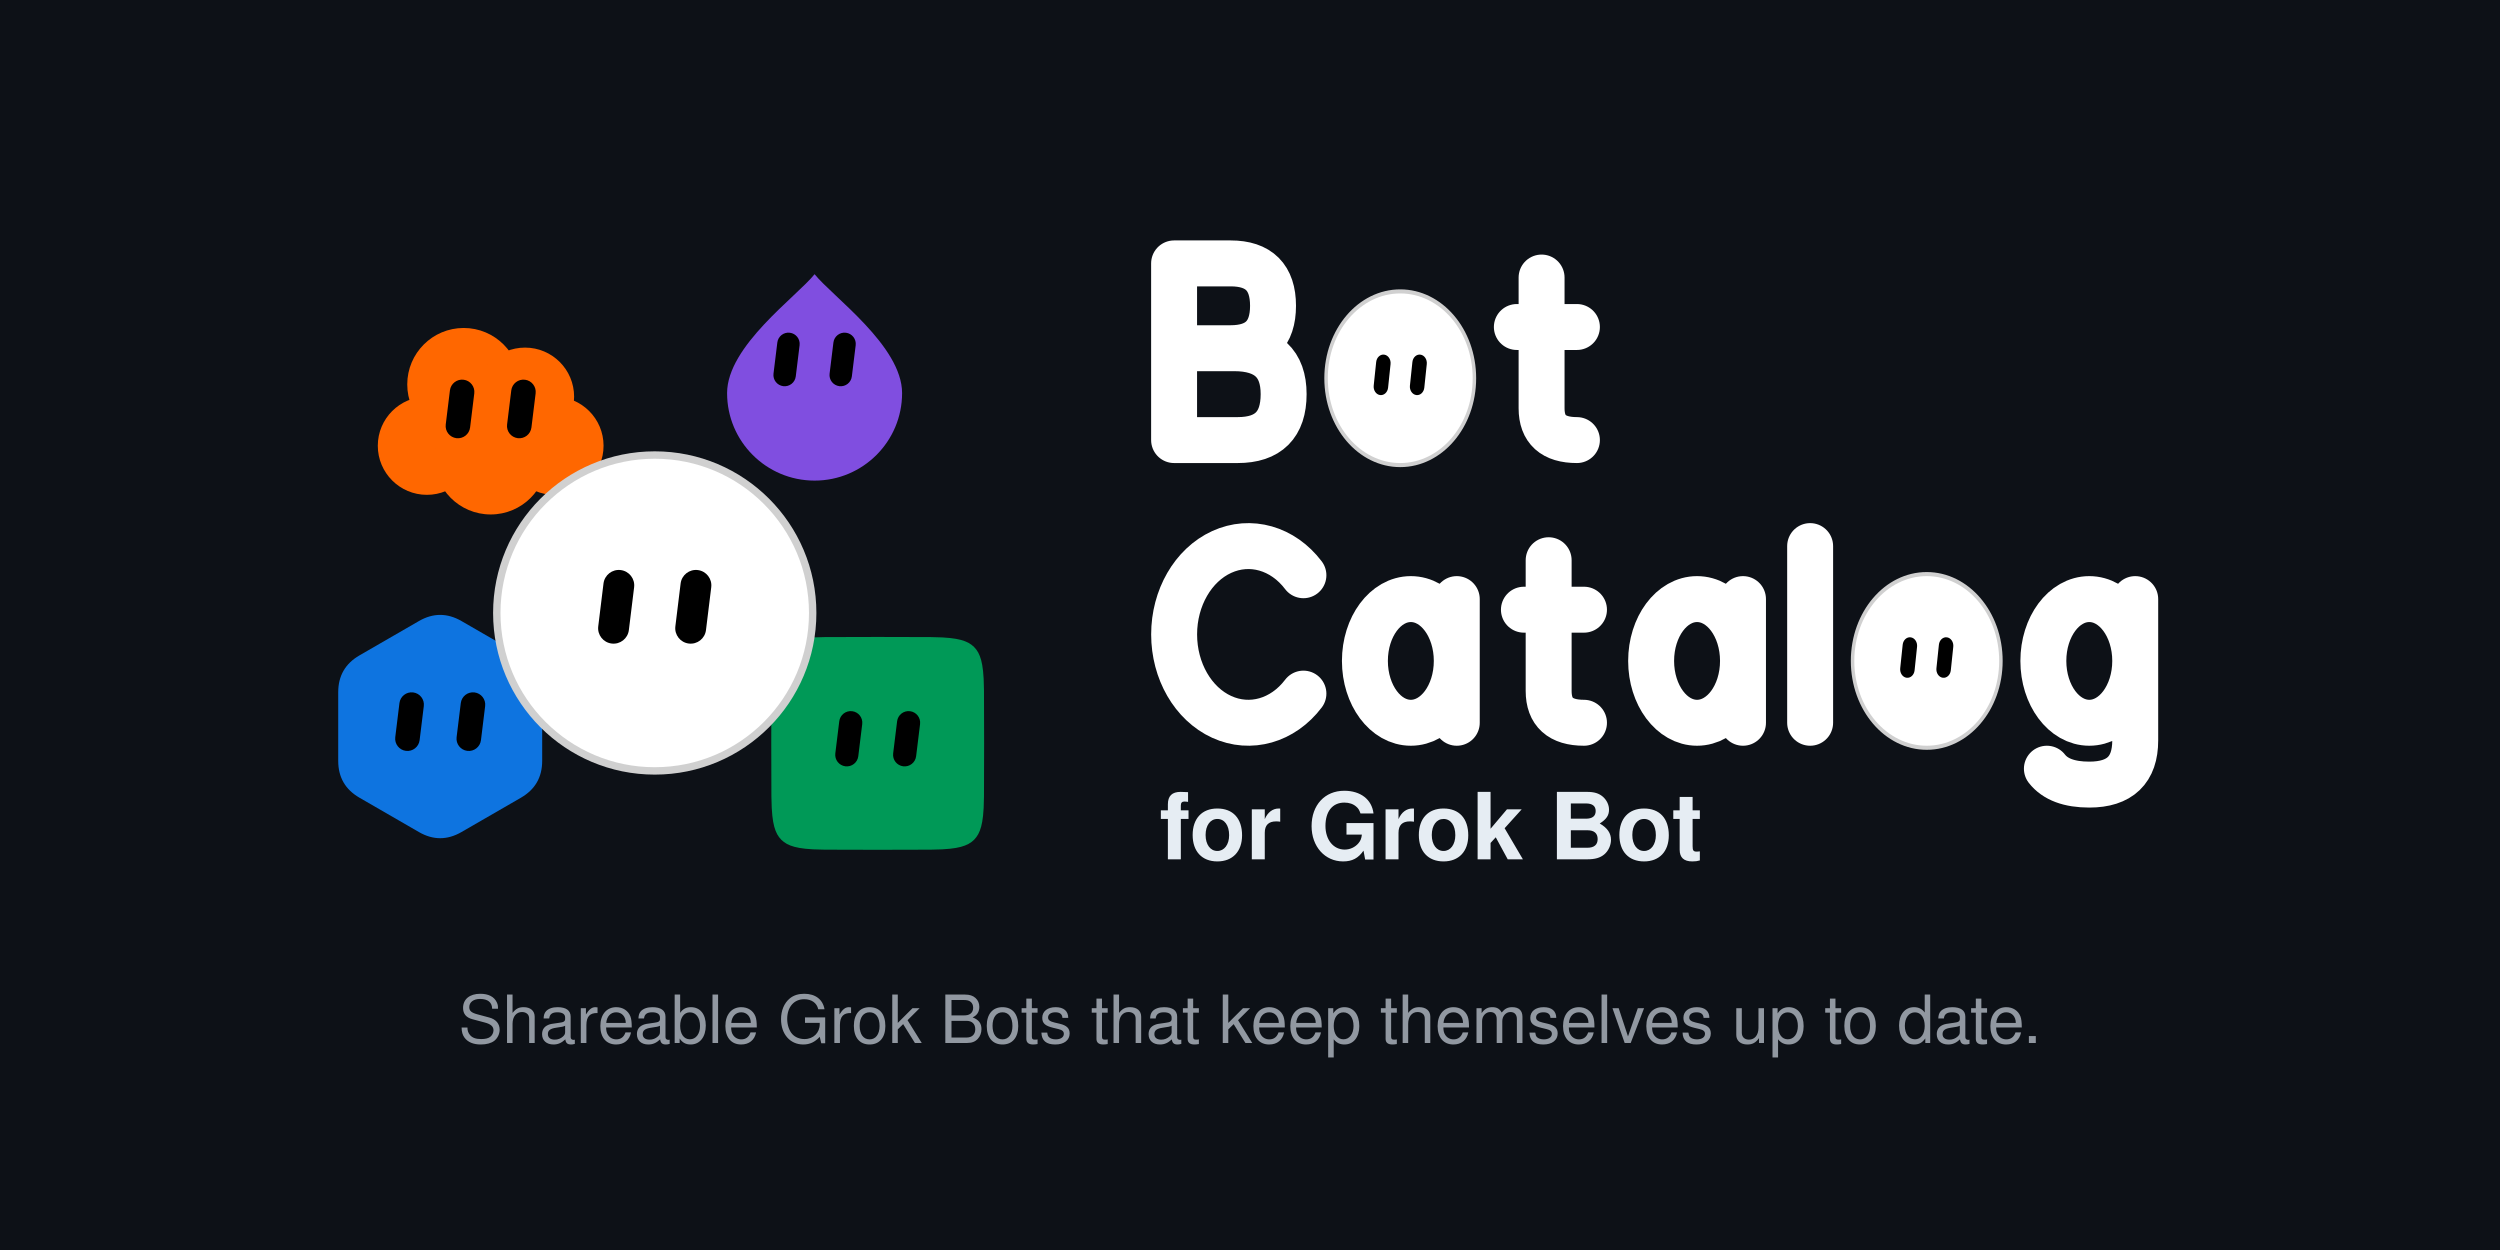
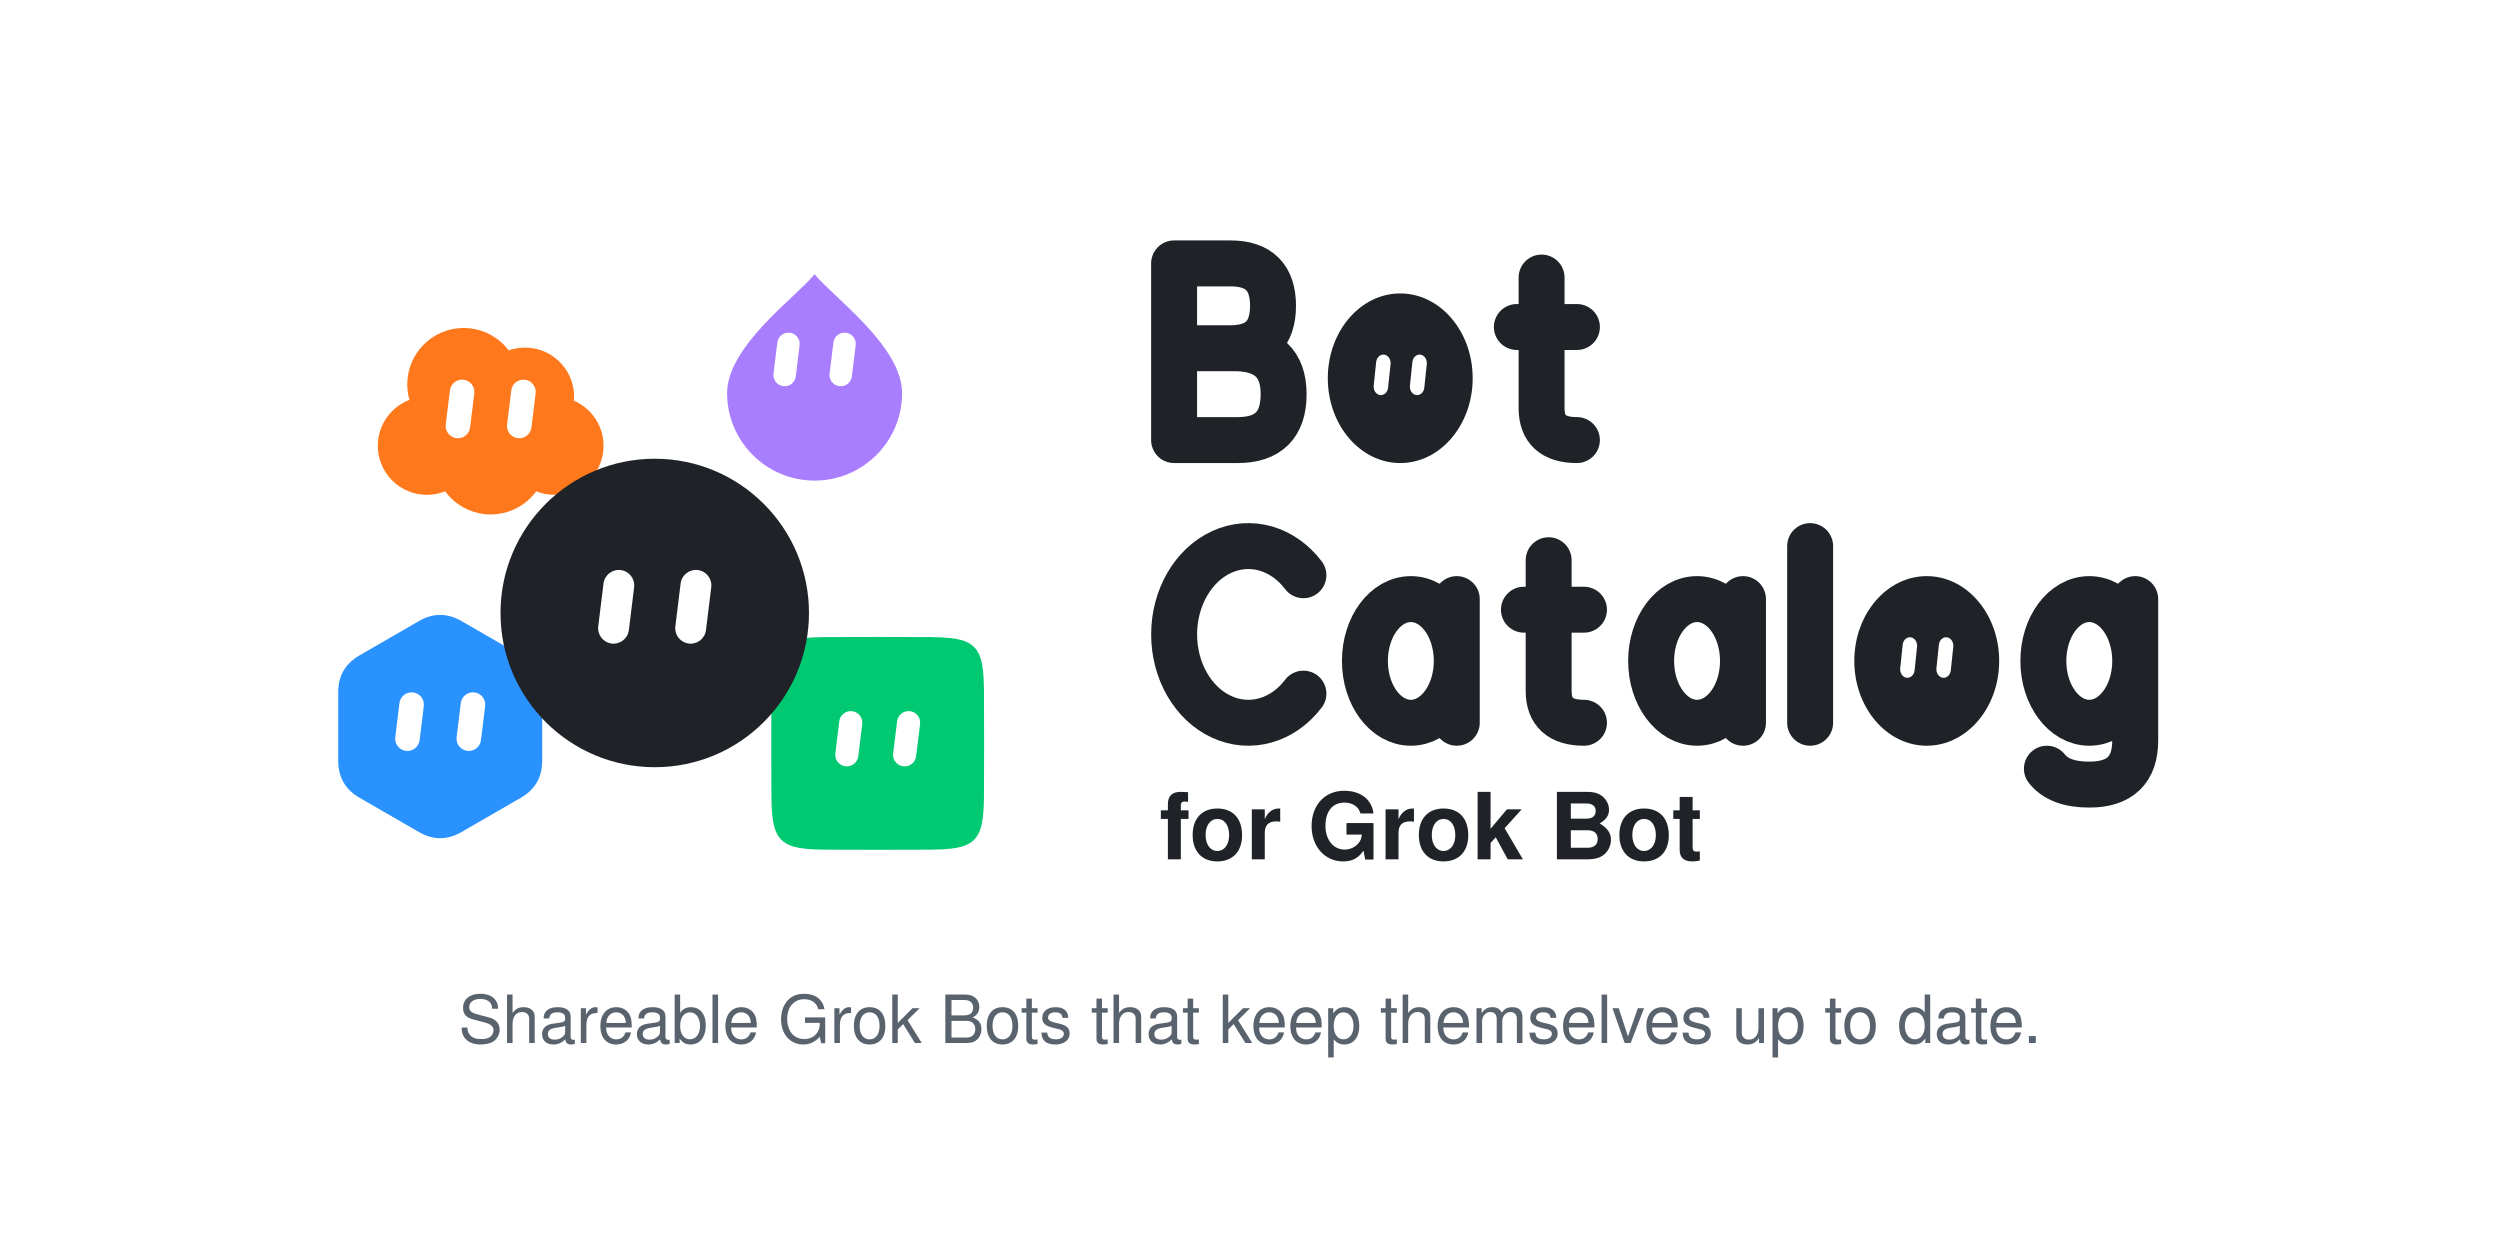
<svg xmlns="http://www.w3.org/2000/svg" viewBox="0 0 1280 640" width="1280" height="640" role="img" aria-label="Bot Catalog for Grok Bot">
-   <rect width="1280" height="640" fill="#0D1117" />
+   <rect width="1280" height="640" fill="#FFFFFF" />
  <g transform="translate(150.0 106.0) scale(2.1538)">
    <g transform="translate(0 0)">
      <svg viewBox="0 0 455 169" width="455" height="169" role="img" aria-label="Bot Catalog for Grok Bot">
        <style>
.body { transform-origin: 30px 30px; animation: breathe 3.2s ease-in-out var(--d, 0s) infinite; }
.look { animation: look 8s ease-in-out var(--d, 0s) infinite; }
.blink { transform-box: fill-box; transform-origin: center; animation: blink 8s var(--d, 0s) infinite; }
@keyframes breathe { 50% { transform: scale(1.05); } }
@keyframes look {
  0%, 10% { transform: translate(0, 0); }
  16%, 32% { transform: translate(-2.6px, -0.4px); }
  38%, 48% { transform: translate(0, 0); }
  54%, 70% { transform: translate(2.6px, 0.6px); }
  76%, 86% { transform: translate(1.2px, -1.8px); }
  92%, 100% { transform: translate(0, 0); }
}
@keyframes blink {
  0%, 34%, 38%, 88%, 92%, 100% { transform: scaleY(1); }
  36%, 90% { transform: scaleY(0.12); }
}
@media (prefers-reduced-motion: reduce) { .body, .look, .blink { animation: none; } }
</style>
        <g transform="translate(0 8.5)">
          <svg x="92" y="0" width="64" height="64" viewBox="0 0 60 60" style="--d: -5.7s">
            <g class="body violet">
-               <g class="skin" fill="#804EE0" color="#804EE0">
+               <g class="skin" fill="#A97EFE" color="#A97EFE">
                <path d="M30 7 C34 12 49.5 23 49.5 33.5 A19.5 19.5 0 0 1 10.5 33.5 C10.5 23 26 12 30 7 Z" />
              </g>
              <g class="look">
                <g transform="rotate(7 23.75 26)">
-                   <rect class="blink" x="21.25" y="20.00" width="5" height="12" rx="2.5" fill="#000000" />
+                   <rect class="blink" x="21.25" y="20.00" width="5" height="12" rx="2.5" fill="#FFFFFF" />
                </g>
                <g transform="rotate(7 36.25 26)">
-                   <rect class="blink" x="33.75" y="20.00" width="5" height="12" rx="2.5" fill="#000000" />
+                   <rect class="blink" x="33.75" y="20.00" width="5" height="12" rx="2.5" fill="#FFFFFF" />
                </g>
              </g>
            </g>
          </svg>
          <svg x="12" y="8" width="70" height="70" viewBox="0 0 60 60" style="--d: -2.1s">
            <g class="body orange">
-               <g class="skin" fill="#FF6700" color="#FF6700">
+               <g class="skin" fill="#FF781C" color="#FF781C">
                <circle cx="24.5" cy="22" r="11.5" />
                <circle cx="37" cy="24.5" r="10" />
                <circle cx="17" cy="34.5" r="10" />
                <circle cx="43" cy="34.5" r="10" />
                <circle cx="30" cy="37" r="11.5" />
              </g>
              <g class="look">
                <g transform="rotate(7 23.75 27)">
-                   <rect class="blink" x="21.25" y="21.00" width="5" height="12" rx="2.5" fill="#000000" />
+                   <rect class="blink" x="21.25" y="21.00" width="5" height="12" rx="2.5" fill="#FFFFFF" />
                </g>
                <g transform="rotate(7 36.25 27)">
-                   <rect class="blink" x="33.75" y="21.00" width="5" height="12" rx="2.5" fill="#000000" />
+                   <rect class="blink" x="33.75" y="21.00" width="5" height="12" rx="2.5" fill="#FFFFFF" />
                </g>
              </g>
            </g>
          </svg>
          <svg x="0" y="80" width="70" height="70" viewBox="0 0 60 60" style="--d: -0.0s">
            <g class="body blue">
-               <g class="skin" fill="#0E74E0" color="#0E74E0">
+               <g class="skin" fill="#2A92FE" color="#2A92FE">
                <path d="M25.67 8.50 Q30.00 6.00 34.33 8.50 L46.45 15.50 Q50.78 18.00 50.78 23.00 L50.78 37.00 Q50.78 42.00 46.45 44.50 L34.33 51.50 Q30.00 54.00 25.67 51.50 L13.55 44.50 Q9.22 42.00 9.22 37.00 L9.22 23.00 Q9.22 18.00 13.55 15.50 Z" />
              </g>
              <g class="look">
                <g transform="rotate(7 23.75 29)">
-                   <rect class="blink" x="21.25" y="23.00" width="5" height="12" rx="2.5" fill="#000000" />
+                   <rect class="blink" x="21.25" y="23.00" width="5" height="12" rx="2.5" fill="#FFFFFF" />
                </g>
                <g transform="rotate(7 36.25 29)">
-                   <rect class="blink" x="33.75" y="23.00" width="5" height="12" rx="2.5" fill="#000000" />
+                   <rect class="blink" x="33.75" y="23.00" width="5" height="12" rx="2.5" fill="#FFFFFF" />
                </g>
              </g>
            </g>
          </svg>
          <svg x="106" y="86" width="66" height="66" viewBox="0 0 60 60" style="--d: -1.2s">
            <g class="body green">
-               <g class="skin" fill="#009957" color="#009957">
+               <g class="skin" fill="#00C972" color="#00C972">
                <path d="M53.00 30.00 L52.97 41.45 L52.90 43.95 L52.77 45.63 L52.59 46.93 L52.36 47.98 L52.07 48.87 L51.73 49.62 L51.31 50.27 L50.83 50.83 L50.27 51.31 L49.62 51.73 L48.87 52.07 L47.98 52.36 L46.93 52.59 L45.63 52.77 L43.95 52.90 L41.45 52.97 L30.00 53.00 L18.55 52.97 L16.05 52.90 L14.37 52.77 L13.07 52.59 L12.02 52.36 L11.13 52.07 L10.38 51.73 L9.73 51.31 L9.17 50.83 L8.69 50.27 L8.27 49.62 L7.93 48.87 L7.64 47.98 L7.41 46.93 L7.23 45.63 L7.10 43.95 L7.03 41.45 L7.00 30.00 L7.03 18.55 L7.10 16.05 L7.23 14.37 L7.41 13.07 L7.64 12.02 L7.93 11.13 L8.27 10.38 L8.69 9.73 L9.17 9.17 L9.73 8.69 L10.38 8.27 L11.13 7.93 L12.02 7.64 L13.07 7.41 L14.37 7.23 L16.05 7.10 L18.55 7.03 L30.00 7.00 L41.45 7.03 L43.95 7.10 L45.63 7.23 L46.93 7.41 L47.98 7.64 L48.87 7.93 L49.62 8.27 L50.27 8.69 L50.83 9.17 L51.31 9.73 L51.73 10.38 L52.07 11.13 L52.36 12.02 L52.59 13.07 L52.77 14.37 L52.90 16.05 L52.97 18.55 Z" />
              </g>
              <g class="look">
                <g transform="rotate(7 23.75 29)">
-                   <rect class="blink" x="21.25" y="23.00" width="5" height="12" rx="2.5" fill="#000000" />
+                   <rect class="blink" x="21.25" y="23.00" width="5" height="12" rx="2.5" fill="#FFFFFF" />
                </g>
                <g transform="rotate(7 36.25 29)">
-                   <rect class="blink" x="33.75" y="23.00" width="5" height="12" rx="2.5" fill="#000000" />
+                   <rect class="blink" x="33.75" y="23.00" width="5" height="12" rx="2.5" fill="#FFFFFF" />
                </g>
              </g>
            </g>
          </svg>
          <svg x="42" y="44" width="88" height="88" viewBox="0 0 60 60" style="--d: -4.3s">
-             <g class="body white">
-               <g fill="#D0D0D0" stroke="#D0D0D0" stroke-width="2.4">
-                 <circle cx="30" cy="30" r="25" />
-               </g>
-               <g class="skin" fill="#FFFFFF" color="#FFFFFF">
+             <g class="body ink">
+               <g class="skin" fill="#1F2328" color="#1F2328">
                <circle cx="30" cy="30" r="25" />
              </g>
              <g class="look">
                <g transform="rotate(7 23.75 29)">
-                   <rect class="blink" x="21.25" y="23.00" width="5" height="12" rx="2.5" fill="#000000" />
+                   <rect class="blink" x="21.25" y="23.00" width="5" height="12" rx="2.5" fill="#FFFFFF" />
                </g>
                <g transform="rotate(7 36.25 29)">
-                   <rect class="blink" x="33.75" y="23.00" width="5" height="12" rx="2.5" fill="#000000" />
+                   <rect class="blink" x="33.75" y="23.00" width="5" height="12" rx="2.5" fill="#FFFFFF" />
                </g>
              </g>
            </g>
          </svg>
        </g>
        <g transform="translate(204 7.94)" fill="none" stroke-width="2.6" stroke-linecap="round" stroke-linejoin="round">
          <g transform="translate(0 0) scale(4.2)">
-             <path transform="translate(1.30 1.3)" d="M0 0 V10 H3.6 Q6.2 10 6.2 7.4 Q6.2 4.8 3.4 4.8 H0 M0 0 H3.2 Q5.6 0 5.6 2.4 Q5.6 4.8 3.2 4.8 H0" stroke="#FFFFFF" />
+             <path transform="translate(1.30 1.3)" d="M0 0 V10 H3.6 Q6.2 10 6.2 7.4 Q6.2 4.8 3.4 4.8 H0 M0 0 H3.2 Q5.6 0 5.6 2.4 Q5.6 4.8 3.2 4.8 H0" stroke="#1F2328" />
            <svg x="9.18" y="2.04" width="9.84" height="11.52" viewBox="0 0 60 60" preserveAspectRatio="none" style="--d: -1.3s">
-               <g class="body white">
-                 <g fill="#D0D0D0" stroke="#D0D0D0" stroke-width="2.4">
-                   <circle cx="30" cy="30" r="25" />
-                 </g>
-                 <g class="skin" fill="#FFFFFF" color="#FFFFFF">
+               <g class="body ink">
+                 <g class="skin" fill="#1F2328" color="#1F2328">
                  <circle cx="30" cy="30" r="25" />
                </g>
                <g class="look">
                  <g transform="rotate(7 23.75 29)">
-                     <rect class="blink" x="21.25" y="23.00" width="5" height="12" rx="2.5" fill="#000000" />
+                     <rect class="blink" x="21.25" y="23.00" width="5" height="12" rx="2.5" fill="#FFFFFF" />
                  </g>
                  <g transform="rotate(7 36.25 29)">
-                     <rect class="blink" x="33.75" y="23.00" width="5" height="12" rx="2.5" fill="#000000" />
+                     <rect class="blink" x="33.75" y="23.00" width="5" height="12" rx="2.5" fill="#FFFFFF" />
                  </g>
                </g>
              </g>
            </svg>
-             <path transform="translate(20.70 1.3)" d="M1.4 0.8 V8.2 Q1.4 10 3.4 10 M0 3.6 L3.4 3.6" stroke="#FFFFFF" />
+             <path transform="translate(20.70 1.3)" d="M1.4 0.8 V8.2 Q1.4 10 3.4 10 M0 3.6 L3.4 3.6" stroke="#1F2328" />
          </g>
          <g transform="translate(0 67.2) scale(4.2)">
-             <path transform="translate(1.30 1.3)" d="M7.32 1.65 A4.2 5 0 1 0 7.32 8.35" stroke="#FFFFFF" />
-             <path transform="translate(12.10 1.3)" d="M0 6.5 A2.6 3.5 0 1 0 5.2 6.5 A2.6 3.5 0 1 0 0 6.5 Z M5.2 3 L5.2 10" stroke="#FFFFFF" />
-             <path transform="translate(21.10 1.3)" d="M1.4 0.8 V8.2 Q1.4 10 3.4 10 M0 3.6 L3.4 3.6" stroke="#FFFFFF" />
-             <path transform="translate(28.30 1.3)" d="M0 6.5 A2.6 3.5 0 1 0 5.2 6.5 A2.6 3.5 0 1 0 0 6.5 Z M5.2 3 L5.2 10" stroke="#FFFFFF" />
-             <path transform="translate(37.30 1.3)" d="M0 0 L0 10" stroke="#FFFFFF" />
+             <path transform="translate(1.30 1.3)" d="M7.32 1.65 A4.2 5 0 1 0 7.32 8.35" stroke="#1F2328" />
+             <path transform="translate(12.10 1.3)" d="M0 6.5 A2.6 3.5 0 1 0 5.2 6.5 A2.6 3.5 0 1 0 0 6.5 Z M5.2 3 L5.2 10" stroke="#1F2328" />
+             <path transform="translate(21.10 1.3)" d="M1.4 0.8 V8.2 Q1.4 10 3.4 10 M0 3.6 L3.4 3.6" stroke="#1F2328" />
+             <path transform="translate(28.30 1.3)" d="M0 6.5 A2.6 3.5 0 1 0 5.2 6.5 A2.6 3.5 0 1 0 0 6.5 Z M5.2 3 L5.2 10" stroke="#1F2328" />
+             <path transform="translate(37.30 1.3)" d="M0 0 L0 10" stroke="#1F2328" />
            <svg x="38.98" y="2.04" width="9.84" height="11.52" viewBox="0 0 60 60" preserveAspectRatio="none" style="--d: -2.4s">
-               <g class="body white">
-                 <g fill="#D0D0D0" stroke="#D0D0D0" stroke-width="2.4">
-                   <circle cx="30" cy="30" r="25" />
-                 </g>
-                 <g class="skin" fill="#FFFFFF" color="#FFFFFF">
+               <g class="body ink">
+                 <g class="skin" fill="#1F2328" color="#1F2328">
                  <circle cx="30" cy="30" r="25" />
                </g>
                <g class="look">
                  <g transform="rotate(7 23.75 29)">
-                     <rect class="blink" x="21.25" y="23.00" width="5" height="12" rx="2.5" fill="#000000" />
+                     <rect class="blink" x="21.25" y="23.00" width="5" height="12" rx="2.5" fill="#FFFFFF" />
                  </g>
                  <g transform="rotate(7 36.25 29)">
-                     <rect class="blink" x="33.75" y="23.00" width="5" height="12" rx="2.5" fill="#000000" />
+                     <rect class="blink" x="33.75" y="23.00" width="5" height="12" rx="2.5" fill="#FFFFFF" />
                  </g>
                </g>
              </g>
            </svg>
-             <path transform="translate(50.50 1.3)" d="M0 6.5 A2.6 3.5 0 1 0 5.2 6.5 A2.6 3.5 0 1 0 0 6.5 Z M5.2 3 V11 Q5.2 13.5 2.6 13.5 Q0.9 13.5 0.2 12.6" stroke="#FFFFFF" />
+             <path transform="translate(50.50 1.3)" d="M0 6.5 A2.6 3.5 0 1 0 5.2 6.5 A2.6 3.5 0 1 0 0 6.5 Z M5.2 3 V11 Q5.2 13.5 2.6 13.5 Q0.9 13.5 0.2 12.6" stroke="#1F2328" />
          </g>
-           <text x="2" y="147.12" fill="#E6EDF3" stroke="none" font-family="-apple-system, Segoe UI, Helvetica, Arial, sans-serif" font-size="22" font-weight="600">for Grok Bot</text>
+           <text x="2" y="147.12" fill="#1F2328" stroke="none" font-family="-apple-system, Segoe UI, Helvetica, Arial, sans-serif" font-size="22" font-weight="600">for Grok Bot</text>
        </g>
      </svg>
    </g>
  </g>
-   <text x="640" y="534" text-anchor="middle" fill="#9198A1" font-family="-apple-system, Segoe UI, Helvetica, Arial, sans-serif" font-size="34" font-weight="500">Shareable Grok Bots that keep themselves up to date.</text>
+   <text x="640" y="534" text-anchor="middle" fill="#59636E" font-family="-apple-system, Segoe UI, Helvetica, Arial, sans-serif" font-size="34" font-weight="500">Shareable Grok Bots that keep themselves up to date.</text>
</svg>
